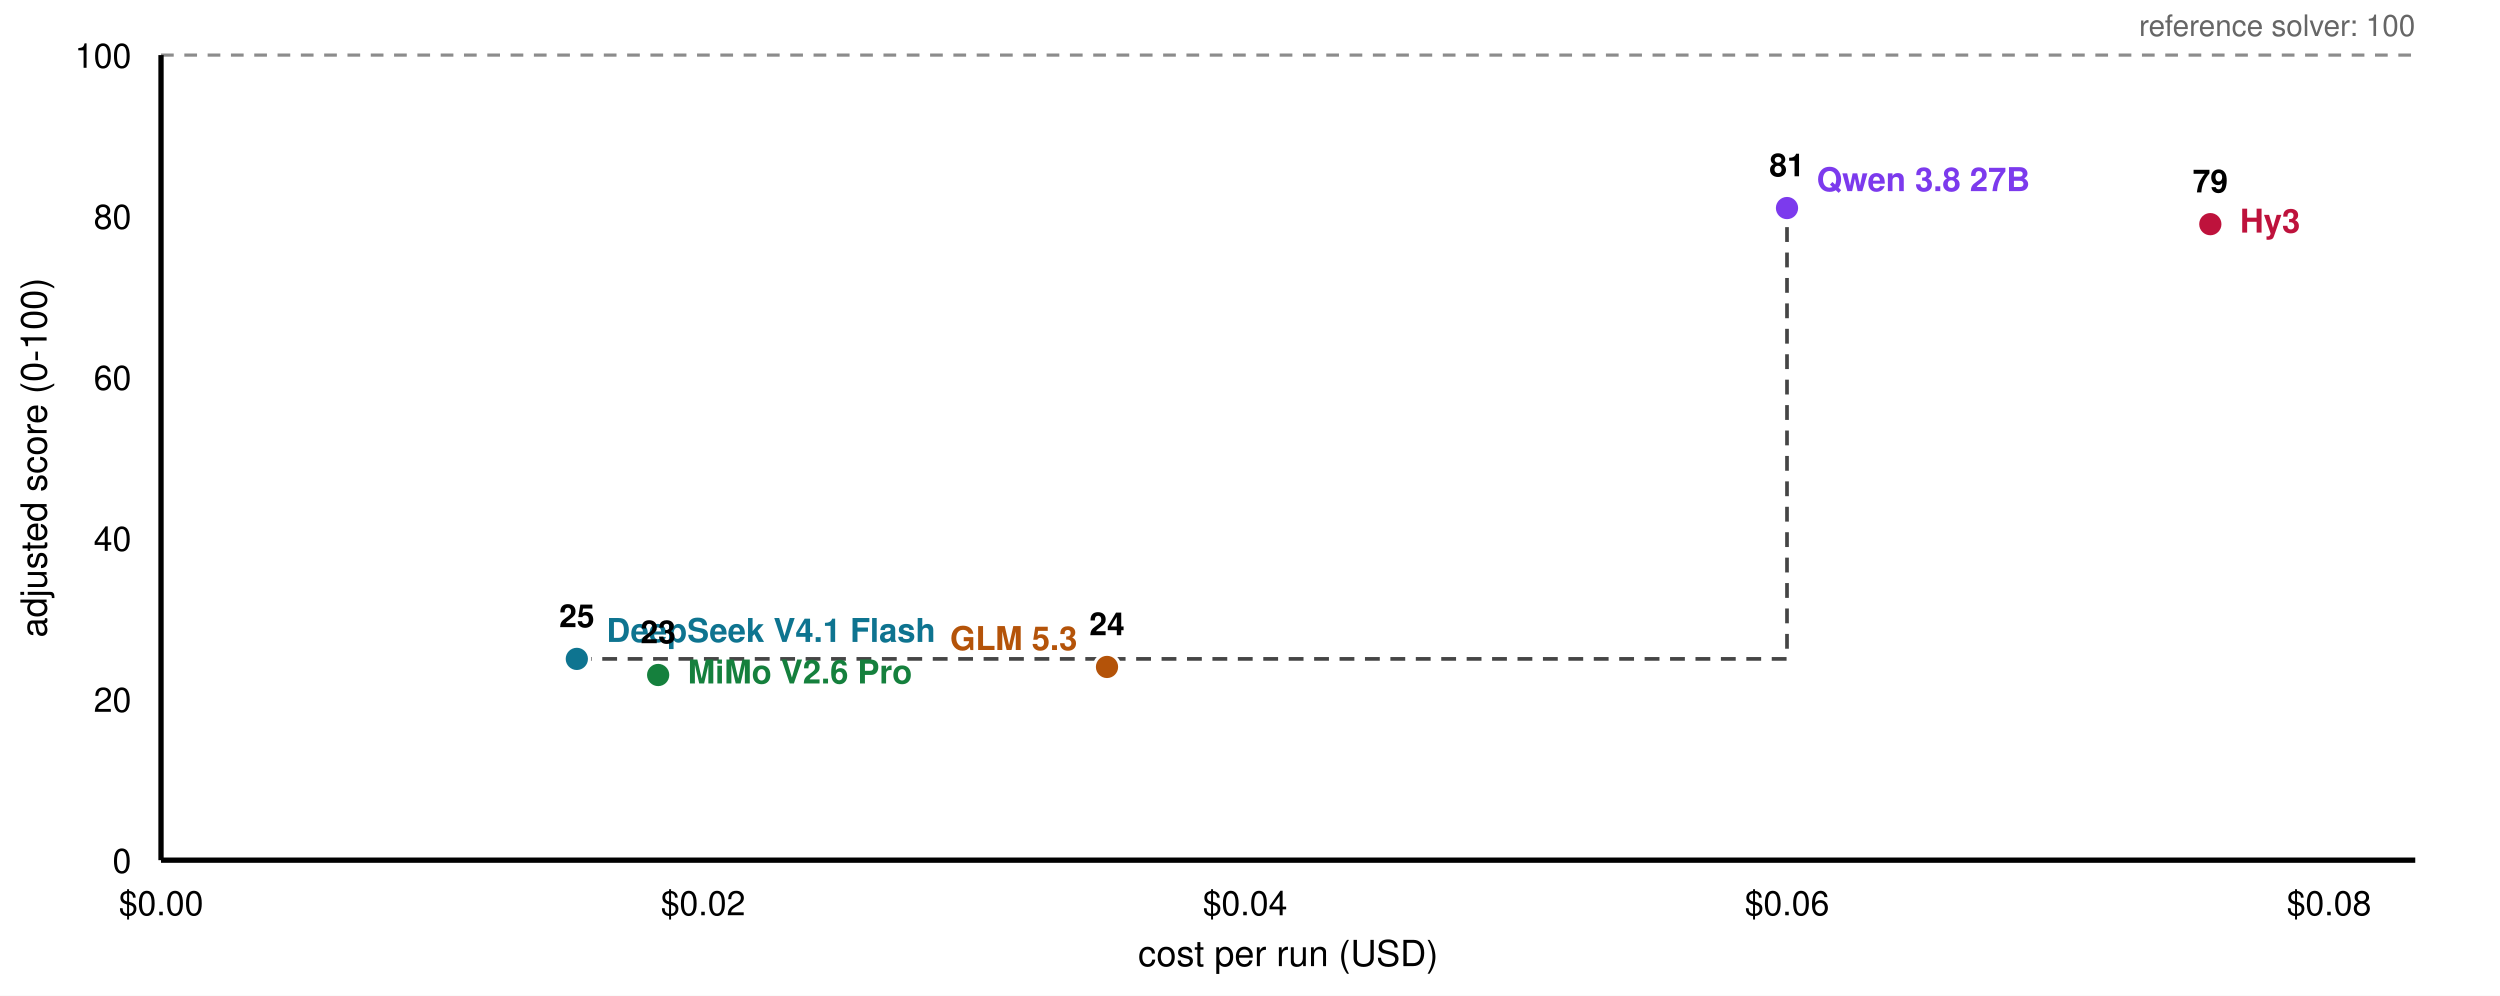
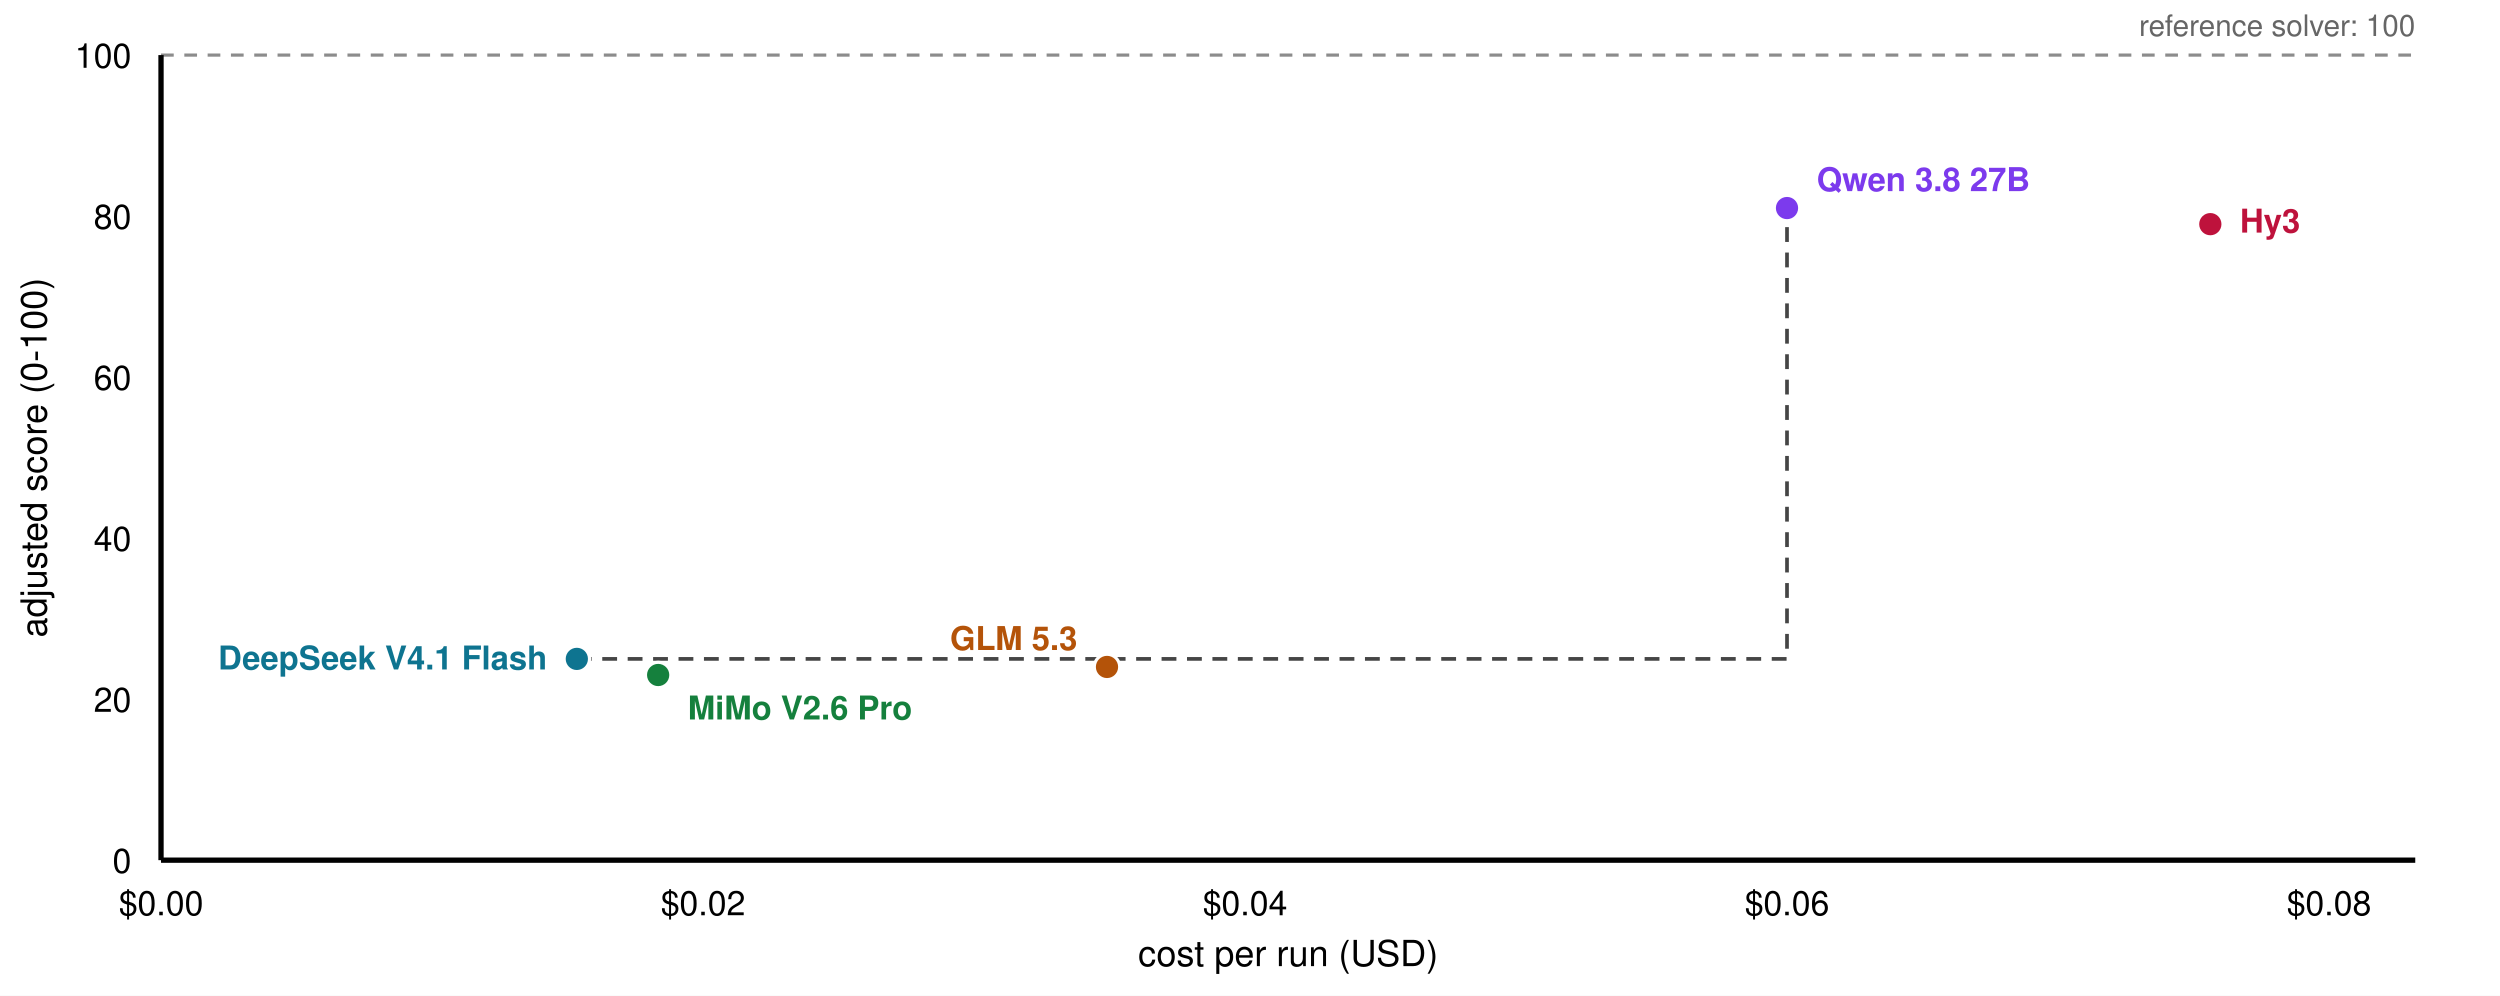
<svg xmlns="http://www.w3.org/2000/svg" viewBox="0 0 1180 470" width="1180" height="470" font-family="ui-sans-serif,-apple-system,Segoe UI,Helvetica,Arial,sans-serif">
  <rect width="1180" height="470" fill="#ffffff" />
  <line x1="76" y1="406" x2="1140" y2="406" stroke="#000000" stroke-width="2.5" />
  <line x1="76" y1="26" x2="76" y2="406" stroke="#000000" stroke-width="2.5" />
  <text x="62" y="412" text-anchor="end" font-size="16" fill="#000000">0</text>
  <text x="62" y="336" text-anchor="end" font-size="16" fill="#000000">20</text>
  <text x="62" y="260" text-anchor="end" font-size="16" fill="#000000">40</text>
  <text x="62" y="184" text-anchor="end" font-size="16" fill="#000000">60</text>
  <text x="62" y="108" text-anchor="end" font-size="16" fill="#000000">80</text>
  <text x="62" y="32" text-anchor="end" font-size="16" fill="#000000">100</text>
  <text x="76" y="432" text-anchor="middle" font-size="16" fill="#000000">$0.00</text>
  <text x="331.818" y="432" text-anchor="middle" font-size="16" fill="#000000">$0.02</text>
  <text x="587.636" y="432" text-anchor="middle" font-size="16" fill="#000000">$0.04</text>
  <text x="843.453" y="432" text-anchor="middle" font-size="16" fill="#000000">$0.06</text>
  <text x="1099.271" y="432" text-anchor="middle" font-size="16" fill="#000000">$0.08</text>
  <line x1="76" y1="26" x2="1140" y2="26" stroke="#000000" stroke-opacity="0.45" stroke-width="1.5" stroke-dasharray="6 5" />
  <text x="1140" y="17" text-anchor="end" font-size="14" fill="#000000" fill-opacity="0.6">reference solver: 100</text>
  <path d="M 272.263 311 L 843.466 311 L 843.466 98.2" fill="none" stroke="#171717" stroke-width="1.75" stroke-dasharray="7 5" opacity="0.8" />
  <circle cx="272.263" cy="311" r="6" fill="#0e7490" stroke="#ffffff" stroke-width="1.5" />
-   <text x="272.263" y="296" text-anchor="middle" font-size="15" font-weight="600" fill="#000000">25</text>
-   <text x="286.263" y="303" text-anchor="start" font-size="15.5" font-weight="600" fill="#0e7490">DeepSeek V4.1 Flash</text>
+   <text x="258.263" y="316" text-anchor="end" font-size="15.5" font-weight="600" fill="#0e7490">DeepSeek V4.1 Flash</text>
  <circle cx="310.649" cy="318.6" r="6" fill="#15803d" stroke="#ffffff" stroke-width="1.5" />
-   <text x="310.649" y="303.6" text-anchor="middle" font-size="15" font-weight="600" fill="#000000">23</text>
-   <text x="324.649" y="322.6" text-anchor="start" font-size="15.5" font-weight="600" fill="#15803d">MiMo V2.6 Pro</text>
+   <text x="324.649" y="339.6" text-anchor="start" font-size="15.5" font-weight="600" fill="#15803d">MiMo V2.6 Pro</text>
  <circle cx="522.504" cy="314.8" r="6" fill="#b45309" stroke="#ffffff" stroke-width="1.5" />
-   <text x="522.504" y="299.8" text-anchor="middle" font-size="15" font-weight="600" fill="#000000">24</text>
  <text x="508.504" y="306.8" text-anchor="end" font-size="15.5" font-weight="600" fill="#b45309">GLM 5.3</text>
  <circle cx="843.466" cy="98.2" r="6" fill="#7c3aed" stroke="#ffffff" stroke-width="1.5" />
-   <text x="843.466" y="83.2" text-anchor="middle" font-size="15" font-weight="600" fill="#000000">81</text>
  <text x="857.466" y="90.2" text-anchor="start" font-size="15.5" font-weight="600" fill="#7c3aed">Qwen 3.8 27B</text>
  <circle cx="1043.273" cy="105.8" r="6" fill="#be123c" stroke="#ffffff" stroke-width="1.5" />
-   <text x="1043.273" y="90.8" text-anchor="middle" font-size="15" font-weight="600" fill="#000000">79</text>
  <text x="1057.273" y="109.8" text-anchor="start" font-size="15.5" font-weight="600" fill="#be123c">Hy3</text>
  <text x="608" y="456" text-anchor="middle" font-size="17" fill="#000000">cost per run (USD)</text>
  <text x="22" y="216" text-anchor="middle" font-size="17" fill="#000000" transform="rotate(-90 22 216)">adjusted score (0-100)</text>
</svg>
